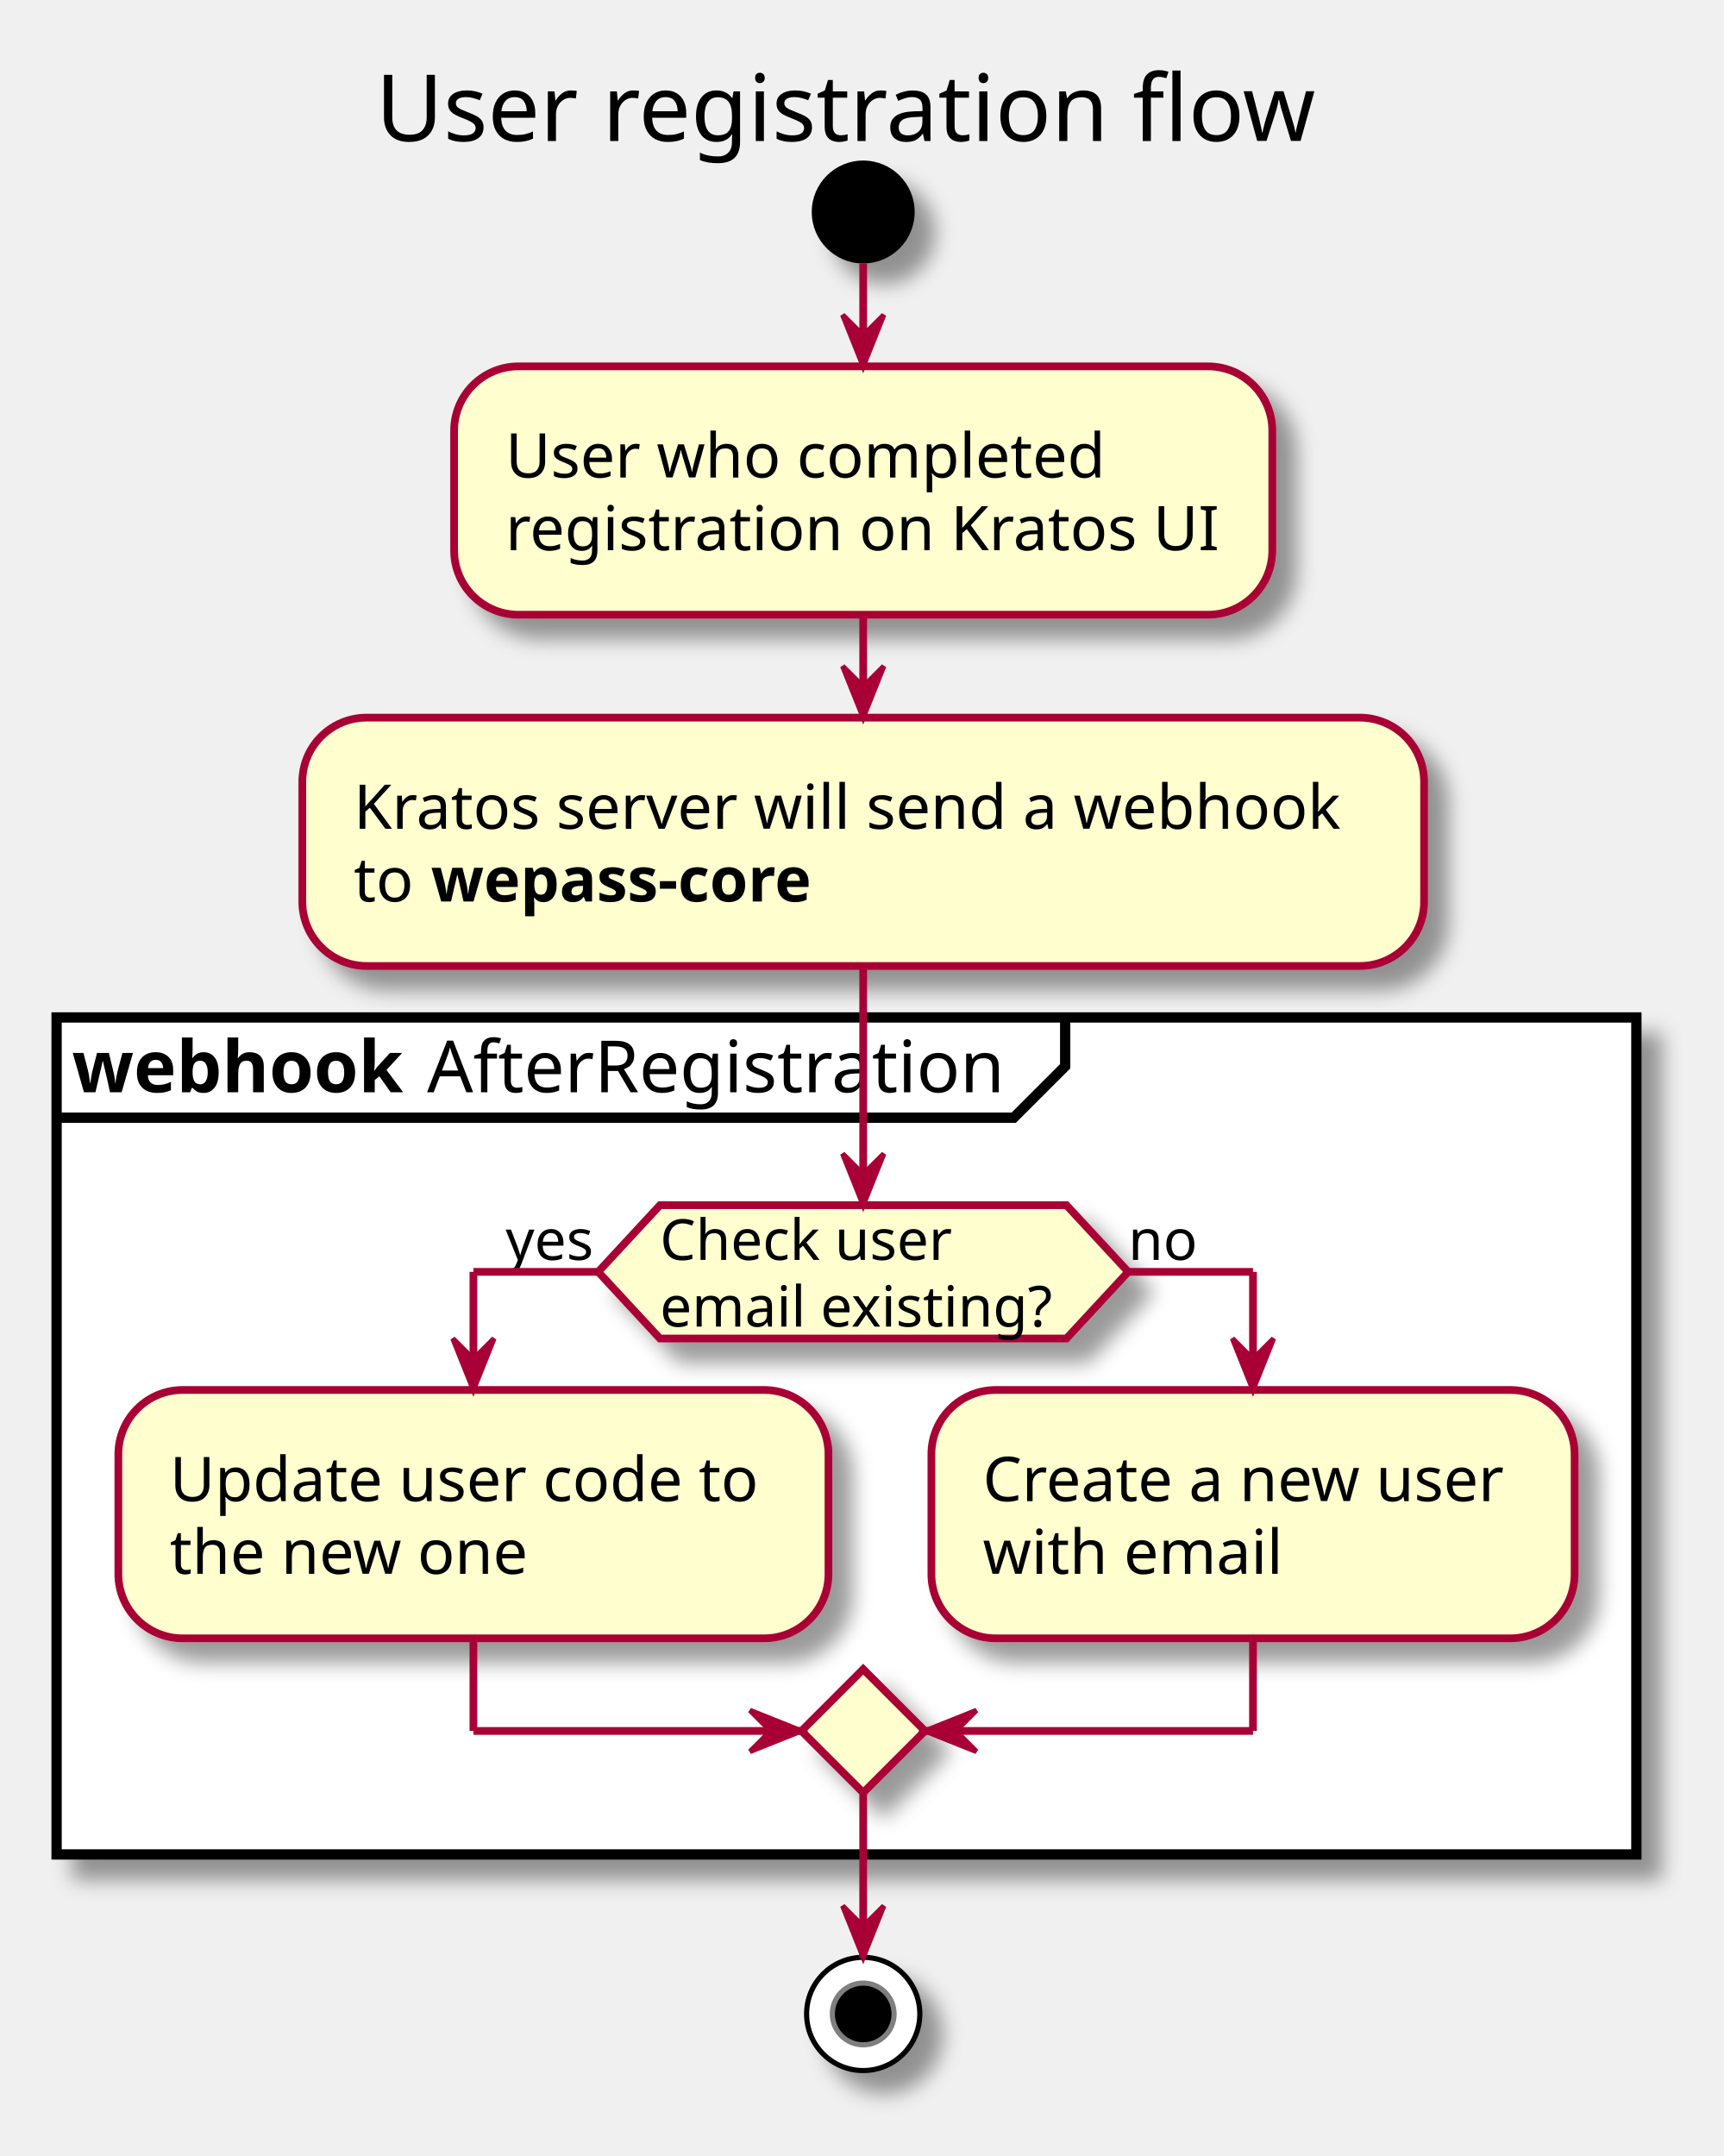
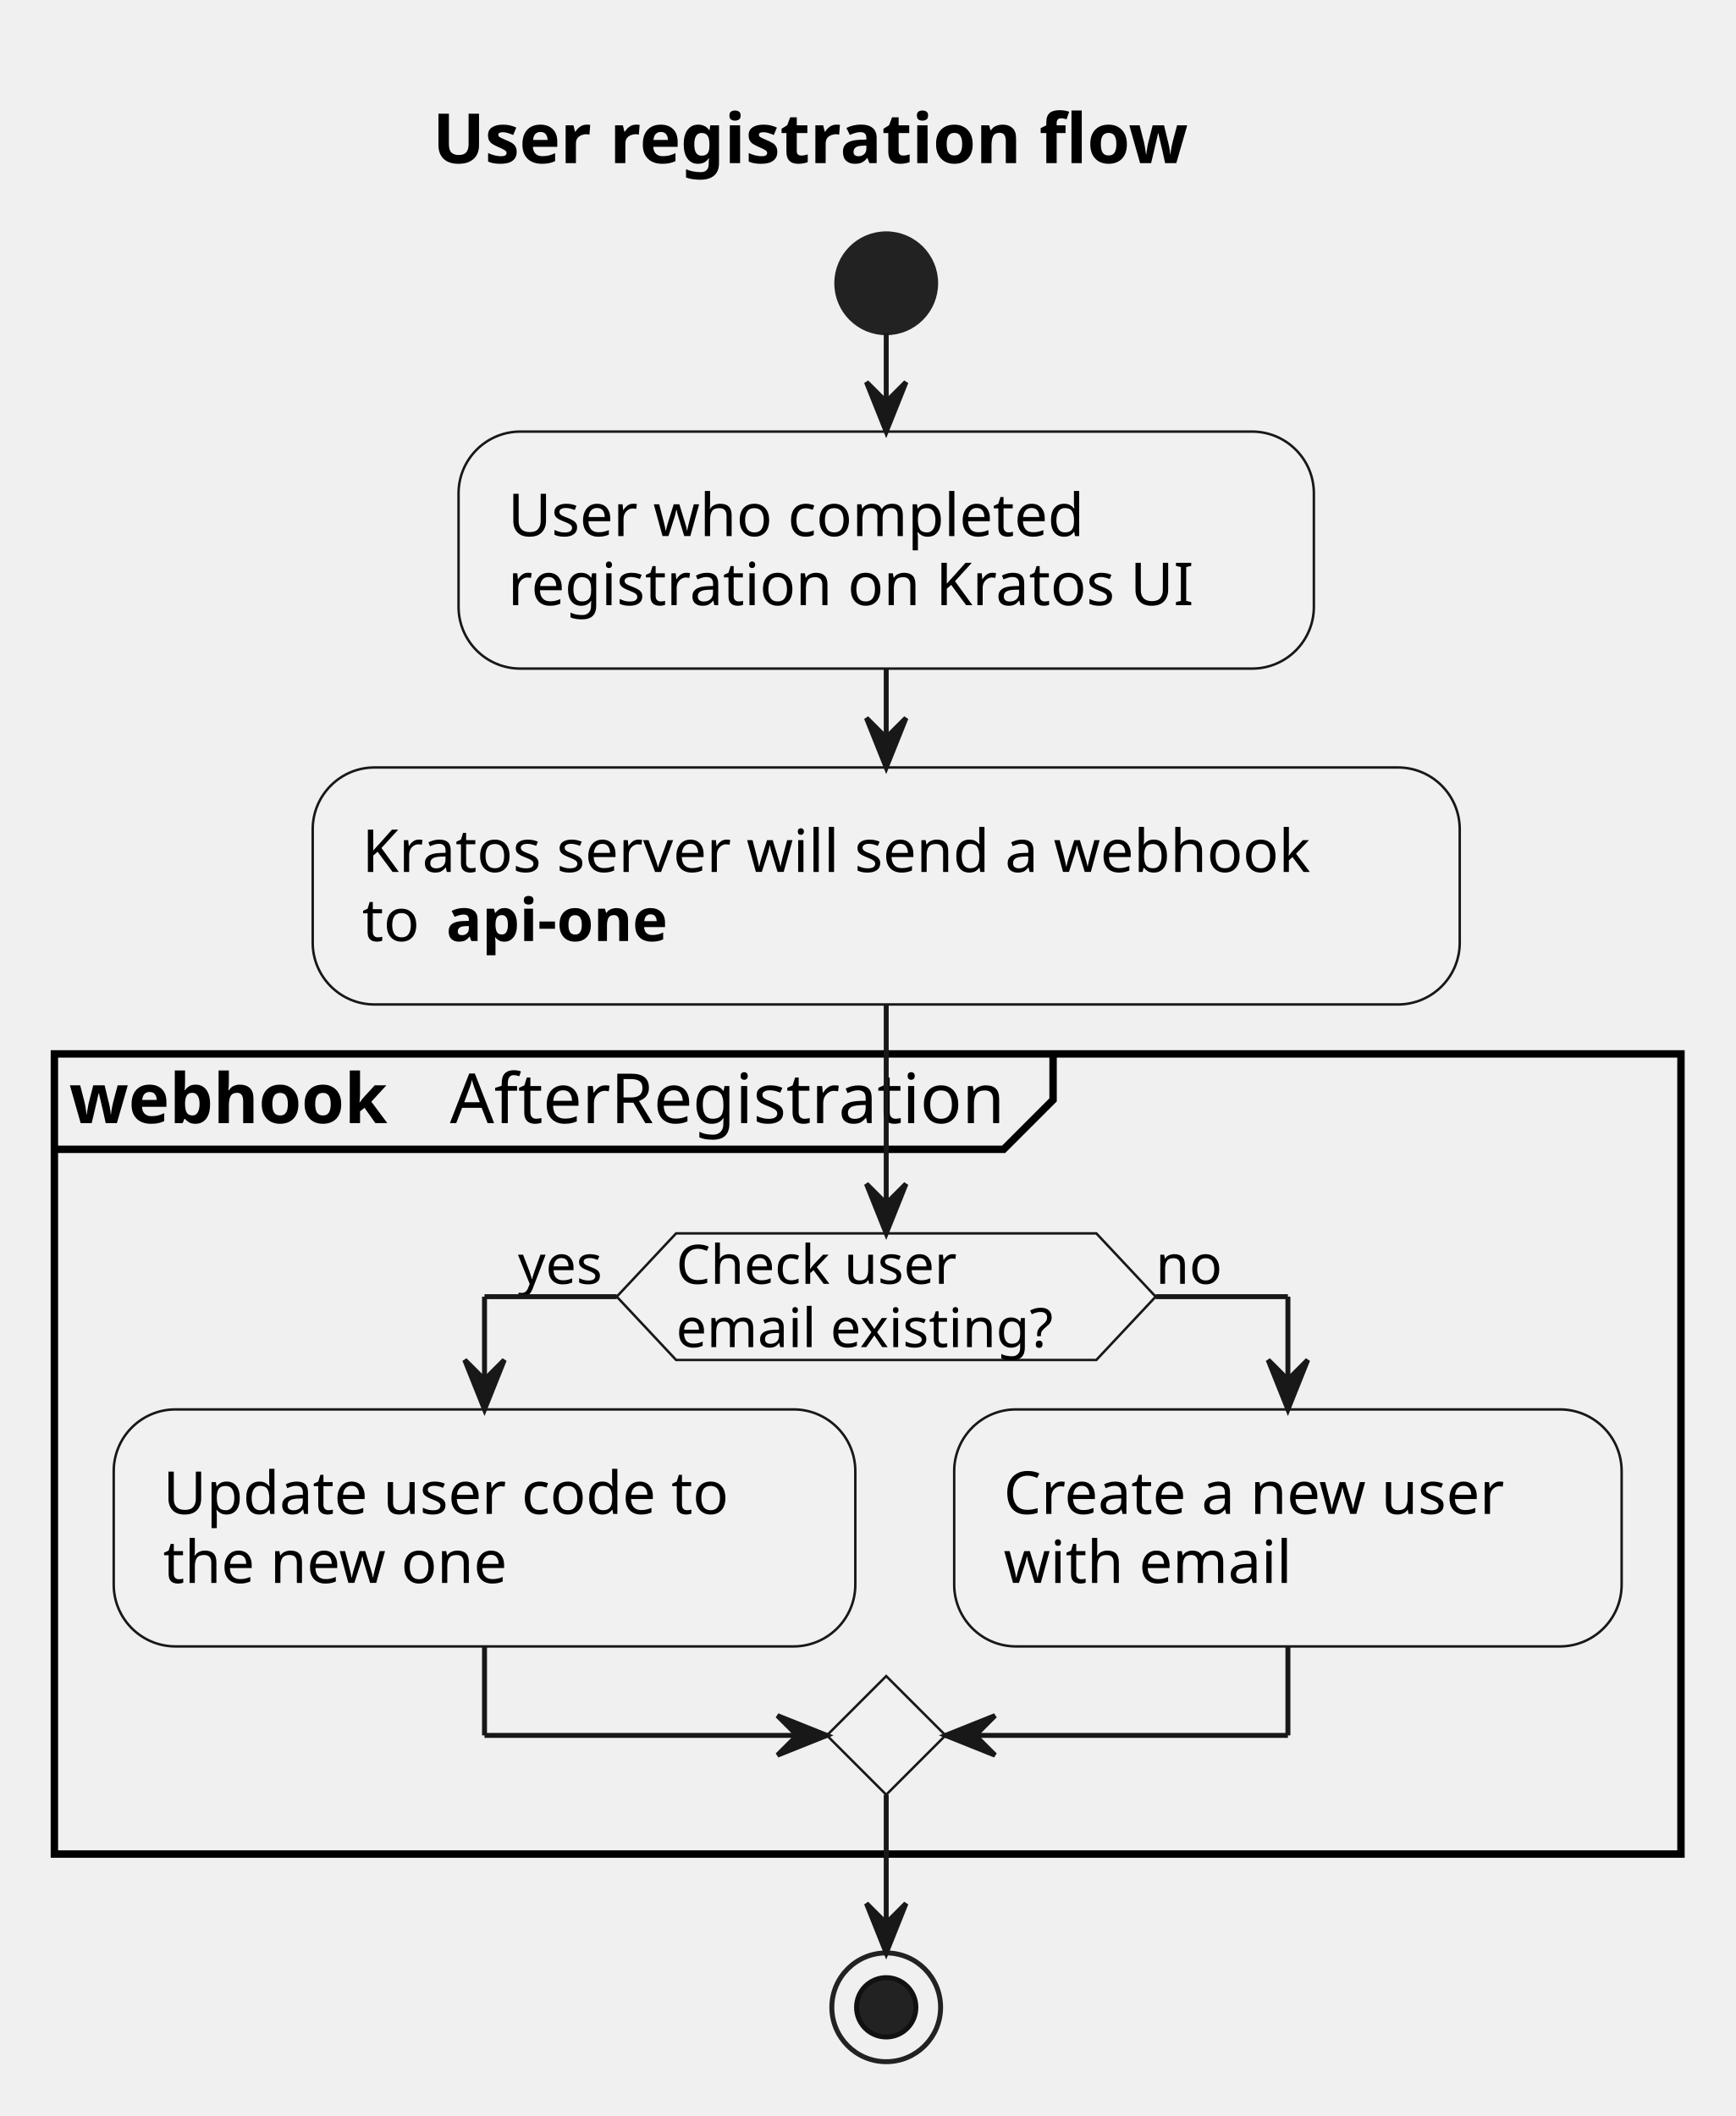
- <svg xmlns="http://www.w3.org/2000/svg" contentScriptType="application/ecmascript" contentStyleType="text/css" height="419px" preserveAspectRatio="none" style="width:335px;height:419px;background:#FFFFFF;" version="1.1" viewBox="0 0 335 419" width="335px" zoomAndPan="magnify">
-   <defs>
-     <filter height="300%" id="f10m8zttk58xp5" width="300%" x="-1" y="-1">
-       <feGaussianBlur result="blurOut" stdDeviation="2.0" />
-       <feColorMatrix in="blurOut" result="blurOut2" type="matrix" values="0 0 0 0 0 0 0 0 0 0 0 0 0 0 0 0 0 0 .4 0" />
-       <feOffset dx="4.0" dy="4.0" in="blurOut2" result="blurOut3" />
-       <feBlend in="SourceGraphic" in2="blurOut3" mode="normal" />
-     </filter>
-   </defs>
+ <svg xmlns="http://www.w3.org/2000/svg" contentStyleType="text/css" height="428px" preserveAspectRatio="none" style="width:351px;height:428px;background:#FFFFFF;" version="1.1" viewBox="0 0 351 428" width="351px" zoomAndPan="magnify">
+   <defs />
  <g>
-     <text fill="#000000" font-family="sans-serif" font-size="18" lengthAdjust="spacing" textLength="187" x="73" y="27.402">User registration flow</text>
-     <ellipse cx="167.75" cy="41.199" fill="#000000" filter="url(#f10m8zttk58xp5)" rx="10" ry="10" style="stroke:none;stroke-width:1.0;" />
-     <rect fill="#FEFECE" filter="url(#f10m8zttk58xp5)" height="48.266" rx="12.5" ry="12.5" style="stroke:#A80036;stroke-width:1.5;" width="159" x="88.25" y="71.199" />
-     <text fill="#000000" font-family="sans-serif" font-size="12" lengthAdjust="spacing" textLength="118" x="98.25" y="92.801">User who completed</text>
-     <text fill="#000000" font-family="sans-serif" font-size="12" lengthAdjust="spacing" textLength="139" x="98.25" y="106.934">registration on Kratos UI</text>
-     <rect fill="#FEFECE" filter="url(#f10m8zttk58xp5)" height="48.266" rx="12.5" ry="12.5" style="stroke:#A80036;stroke-width:1.5;" width="218" x="58.75" y="139.465" />
-     <text fill="#000000" font-family="sans-serif" font-size="12" lengthAdjust="spacing" textLength="198" x="68.75" y="161.066">Kratos server will send a webhook</text>
-     <text fill="#000000" font-family="sans-serif" font-size="12" lengthAdjust="spacing" textLength="11" x="68.75" y="175.199">to</text>
-     <text fill="#000000" font-family="sans-serif" font-size="12" font-weight="bold" lengthAdjust="spacing" textLength="80" x="83.75" y="175.199">wepass-core</text>
-     <rect fill="#FFFFFF" filter="url(#f10m8zttk58xp5)" height="162.664" style="stroke:#000000;stroke-width:2.0;" width="307" x="11" y="197.731" />
-     <path d="M207,197.731 L207,207.219 L197,217.219 L11,217.219 " fill="none" style="stroke:#000000;stroke-width:2.0;" />
-     <text fill="#000000" font-family="sans-serif" font-size="14" font-weight="bold" lengthAdjust="spacing" textLength="65" x="14" y="212.266">webhook</text>
-     <text fill="#000000" font-family="sans-serif" font-size="14" lengthAdjust="spacing" textLength="117" x="83" y="212.266">AfterRegistration</text>
-     <polygon fill="#FEFECE" filter="url(#f10m8zttk58xp5)" points="128.25,234.219,207.25,234.219,219.25,247.174,207.25,260.129,128.25,260.129,116.25,247.174,128.25,234.219" style="stroke:#A80036;stroke-width:1.5;" />
-     <text fill="#000000" font-family="sans-serif" font-size="11" lengthAdjust="spacing" textLength="60" x="128.25" y="244.853">Check user</text>
-     <text fill="#000000" font-family="sans-serif" font-size="11" lengthAdjust="spacing" textLength="79" x="128.25" y="257.809">email existing?</text>
-     <text fill="#000000" font-family="sans-serif" font-size="11" lengthAdjust="spacing" textLength="18" x="98.25" y="244.853">yes</text>
-     <text fill="#000000" font-family="sans-serif" font-size="11" lengthAdjust="spacing" textLength="14" x="219.25" y="244.853">no</text>
-     <rect fill="#FEFECE" filter="url(#f10m8zttk58xp5)" height="48.266" rx="12.5" ry="12.5" style="stroke:#A80036;stroke-width:1.5;" width="138" x="23" y="270.129" />
-     <text fill="#000000" font-family="sans-serif" font-size="12" lengthAdjust="spacing" textLength="118" x="33" y="291.731">Update user code to</text>
-     <text fill="#000000" font-family="sans-serif" font-size="12" lengthAdjust="spacing" textLength="70" x="33" y="305.863">the new one</text>
-     <rect fill="#FEFECE" filter="url(#f10m8zttk58xp5)" height="48.266" rx="12.5" ry="12.5" style="stroke:#A80036;stroke-width:1.5;" width="125" x="181" y="270.129" />
-     <text fill="#000000" font-family="sans-serif" font-size="12" lengthAdjust="spacing" textLength="105" x="191" y="291.731">Create a new user</text>
-     <text fill="#000000" font-family="sans-serif" font-size="12" lengthAdjust="spacing" textLength="58" x="191" y="305.863">with email</text>
-     <polygon fill="#FEFECE" filter="url(#f10m8zttk58xp5)" points="167.75,324.394,179.75,336.394,167.75,348.394,155.75,336.394,167.75,324.394" style="stroke:#A80036;stroke-width:1.5;" />
-     <ellipse cx="167.75" cy="391.394" fill="#FFFFFF" filter="url(#f10m8zttk58xp5)" rx="11" ry="11" style="stroke:#000000;stroke-width:1.0;" />
-     <ellipse cx="167.75" cy="391.394" fill="#000000" rx="6" ry="6" style="stroke:#7F7F7F;stroke-width:1.0;" />
-     <line style="stroke:#A80036;stroke-width:1.5;" x1="167.75" x2="167.75" y1="51.199" y2="71.199" />
-     <polygon fill="#A80036" points="163.75,61.199,167.75,71.199,171.75,61.199,167.75,65.199" style="stroke:#A80036;stroke-width:1.0;" />
-     <line style="stroke:#A80036;stroke-width:1.5;" x1="167.75" x2="167.75" y1="119.465" y2="139.465" />
-     <polygon fill="#A80036" points="163.75,129.465,167.75,139.465,171.75,129.465,167.75,133.465" style="stroke:#A80036;stroke-width:1.0;" />
-     <line style="stroke:#A80036;stroke-width:1.5;" x1="116.25" x2="92" y1="247.174" y2="247.174" />
-     <line style="stroke:#A80036;stroke-width:1.5;" x1="92" x2="92" y1="247.174" y2="270.129" />
-     <polygon fill="#A80036" points="88,260.129,92,270.129,96,260.129,92,264.129" style="stroke:#A80036;stroke-width:1.0;" />
-     <line style="stroke:#A80036;stroke-width:1.5;" x1="219.25" x2="243.5" y1="247.174" y2="247.174" />
-     <line style="stroke:#A80036;stroke-width:1.5;" x1="243.5" x2="243.5" y1="247.174" y2="270.129" />
-     <polygon fill="#A80036" points="239.5,260.129,243.5,270.129,247.5,260.129,243.5,264.129" style="stroke:#A80036;stroke-width:1.0;" />
-     <line style="stroke:#A80036;stroke-width:1.5;" x1="92" x2="92" y1="318.394" y2="336.394" />
-     <line style="stroke:#A80036;stroke-width:1.5;" x1="92" x2="155.75" y1="336.394" y2="336.394" />
-     <polygon fill="#A80036" points="145.75,332.394,155.75,336.394,145.75,340.394,149.75,336.394" style="stroke:#A80036;stroke-width:1.0;" />
-     <line style="stroke:#A80036;stroke-width:1.5;" x1="243.5" x2="243.5" y1="318.394" y2="336.394" />
-     <line style="stroke:#A80036;stroke-width:1.5;" x1="243.5" x2="179.75" y1="336.394" y2="336.394" />
-     <polygon fill="#A80036" points="189.75,332.394,179.75,336.394,189.75,340.394,185.75,336.394" style="stroke:#A80036;stroke-width:1.0;" />
-     <line style="stroke:#A80036;stroke-width:1.5;" x1="167.75" x2="167.75" y1="187.731" y2="234.219" />
-     <polygon fill="#A80036" points="163.75,224.219,167.75,234.219,171.75,224.219,167.75,228.219" style="stroke:#A80036;stroke-width:1.0;" />
-     <line style="stroke:#A80036;stroke-width:1.5;" x1="167.75" x2="167.75" y1="348.394" y2="380.394" />
-     <polygon fill="#A80036" points="163.75,370.394,167.75,380.394,171.75,370.394,167.75,374.394" style="stroke:#A80036;stroke-width:1.0;" />
+     <rect height="26.297" style="stroke:#00000000;stroke-width:1.0;fill:none;" width="183" x="82.5" y="15" />
+     <text fill="#000000" font-family="sans-serif" font-size="14" font-weight="bold" lengthAdjust="spacing" textLength="173" x="87.5" y="32.995">User registration flow</text>
+     <ellipse cx="179.25" cy="57.297" fill="#222222" rx="10" ry="10" style="stroke:#222222;stroke-width:1.0;" />
+     <rect fill="#F1F1F1" height="47.938" rx="12.5" ry="12.5" style="stroke:#181818;stroke-width:0.5;" width="173" x="92.75" y="87.297" />
+     <text fill="#000000" font-family="sans-serif" font-size="12" lengthAdjust="spacing" textLength="128" x="102.75" y="108.436">User who completed</text>
+     <text fill="#000000" font-family="sans-serif" font-size="12" lengthAdjust="spacing" textLength="153" x="102.75" y="122.404">registration on Kratos UI</text>
+     <rect fill="#F1F1F1" height="47.938" rx="12.5" ry="12.5" style="stroke:#181818;stroke-width:0.5;" width="232" x="63.25" y="155.234" />
+     <text fill="#000000" font-family="sans-serif" font-size="12" lengthAdjust="spacing" textLength="212" x="73.25" y="176.373">Kratos server will send a webhook</text>
+     <text fill="#000000" font-family="sans-serif" font-size="12" lengthAdjust="spacing" textLength="13" x="73.25" y="190.342">to</text>
+     <text fill="#000000" font-family="sans-serif" font-size="12" font-weight="bold" lengthAdjust="spacing" textLength="54" x="90.25" y="190.342">api-one</text>
+     <rect fill="none" height="161.844" style="stroke:#000000;stroke-width:1.5;" width="329" x="11" y="213.172" />
+     <path d="M213,213.172 L213,222.469 L203,232.469 L11,232.469 " fill="none" style="stroke:#000000;stroke-width:1.5;" />
+     <text fill="#000000" font-family="sans-serif" font-size="14" font-weight="bold" lengthAdjust="spacing" textLength="73" x="14" y="227.167">webhook</text>
+     <text fill="#000000" font-family="sans-serif" font-size="14" lengthAdjust="spacing" textLength="115" x="91" y="227.167">AfterRegistration</text>
+     <polygon fill="#F1F1F1" points="136.75,249.469,221.75,249.469,233.75,262.273,221.75,275.078,136.75,275.078,124.75,262.273,136.75,249.469" style="stroke:#181818;stroke-width:0.5;" />
+     <text fill="#000000" font-family="sans-serif" font-size="11" lengthAdjust="spacing" textLength="64" x="136.75" y="259.679">Check user</text>
+     <text fill="#000000" font-family="sans-serif" font-size="11" lengthAdjust="spacing" textLength="85" x="136.75" y="272.484">email existing?</text>
+     <text fill="#000000" font-family="sans-serif" font-size="11" lengthAdjust="spacing" textLength="20" x="104.75" y="259.679">yes</text>
+     <text fill="#000000" font-family="sans-serif" font-size="11" lengthAdjust="spacing" textLength="14" x="233.75" y="259.679">no</text>
+     <rect fill="#F1F1F1" height="47.938" rx="12.5" ry="12.5" style="stroke:#181818;stroke-width:0.5;" width="150" x="23" y="285.078" />
+     <text fill="#000000" font-family="sans-serif" font-size="12" lengthAdjust="spacing" textLength="130" x="33" y="306.217">Update user code to</text>
+     <text fill="#000000" font-family="sans-serif" font-size="12" lengthAdjust="spacing" textLength="78" x="33" y="320.185">the new one</text>
+     <rect fill="#F1F1F1" height="47.938" rx="12.5" ry="12.5" style="stroke:#181818;stroke-width:0.5;" width="135" x="193" y="285.078" />
+     <text fill="#000000" font-family="sans-serif" font-size="12" lengthAdjust="spacing" textLength="115" x="203" y="306.217">Create a new user</text>
+     <text fill="#000000" font-family="sans-serif" font-size="12" lengthAdjust="spacing" textLength="62" x="203" y="320.185">with email</text>
+     <polygon fill="#F1F1F1" points="179.25,339.016,191.25,351.016,179.25,363.016,167.25,351.016,179.25,339.016" style="stroke:#181818;stroke-width:0.5;" />
+     <ellipse cx="179.25" cy="406.016" rx="11" ry="11" style="stroke:#222222;stroke-width:1.0;fill:none;" />
+     <ellipse cx="179.25" cy="406.016" fill="#222222" rx="6" ry="6" style="stroke:#111111;stroke-width:1.0;" />
+     <line style="stroke:#181818;stroke-width:1.0;" x1="179.25" x2="179.25" y1="67.297" y2="87.297" />
+     <polygon fill="#181818" points="175.25,77.297,179.25,87.297,183.25,77.297,179.25,81.297" style="stroke:#181818;stroke-width:1.0;" />
+     <line style="stroke:#181818;stroke-width:1.0;" x1="179.25" x2="179.25" y1="135.234" y2="155.234" />
+     <polygon fill="#181818" points="175.25,145.234,179.25,155.234,183.25,145.234,179.25,149.234" style="stroke:#181818;stroke-width:1.0;" />
+     <line style="stroke:#181818;stroke-width:1.0;" x1="124.75" x2="98" y1="262.273" y2="262.273" />
+     <line style="stroke:#181818;stroke-width:1.0;" x1="98" x2="98" y1="262.273" y2="285.078" />
+     <polygon fill="#181818" points="94,275.078,98,285.078,102,275.078,98,279.078" style="stroke:#181818;stroke-width:1.0;" />
+     <line style="stroke:#181818;stroke-width:1.0;" x1="233.75" x2="260.5" y1="262.273" y2="262.273" />
+     <line style="stroke:#181818;stroke-width:1.0;" x1="260.5" x2="260.5" y1="262.273" y2="285.078" />
+     <polygon fill="#181818" points="256.5,275.078,260.5,285.078,264.5,275.078,260.5,279.078" style="stroke:#181818;stroke-width:1.0;" />
+     <line style="stroke:#181818;stroke-width:1.0;" x1="98" x2="98" y1="333.016" y2="351.016" />
+     <line style="stroke:#181818;stroke-width:1.0;" x1="98" x2="167.25" y1="351.016" y2="351.016" />
+     <polygon fill="#181818" points="157.25,347.016,167.25,351.016,157.25,355.016,161.25,351.016" style="stroke:#181818;stroke-width:1.0;" />
+     <line style="stroke:#181818;stroke-width:1.0;" x1="260.5" x2="260.5" y1="333.016" y2="351.016" />
+     <line style="stroke:#181818;stroke-width:1.0;" x1="260.5" x2="191.25" y1="351.016" y2="351.016" />
+     <polygon fill="#181818" points="201.25,347.016,191.25,351.016,201.25,355.016,197.25,351.016" style="stroke:#181818;stroke-width:1.0;" />
+     <line style="stroke:#181818;stroke-width:1.0;" x1="179.25" x2="179.25" y1="203.172" y2="249.469" />
+     <polygon fill="#181818" points="175.25,239.469,179.25,249.469,183.25,239.469,179.25,243.469" style="stroke:#181818;stroke-width:1.0;" />
+     <line style="stroke:#181818;stroke-width:1.0;" x1="179.25" x2="179.25" y1="363.016" y2="395.016" />
+     <polygon fill="#181818" points="175.25,385.016,179.25,395.016,183.25,385.016,179.25,389.016" style="stroke:#181818;stroke-width:1.0;" />
  </g>
</svg>
